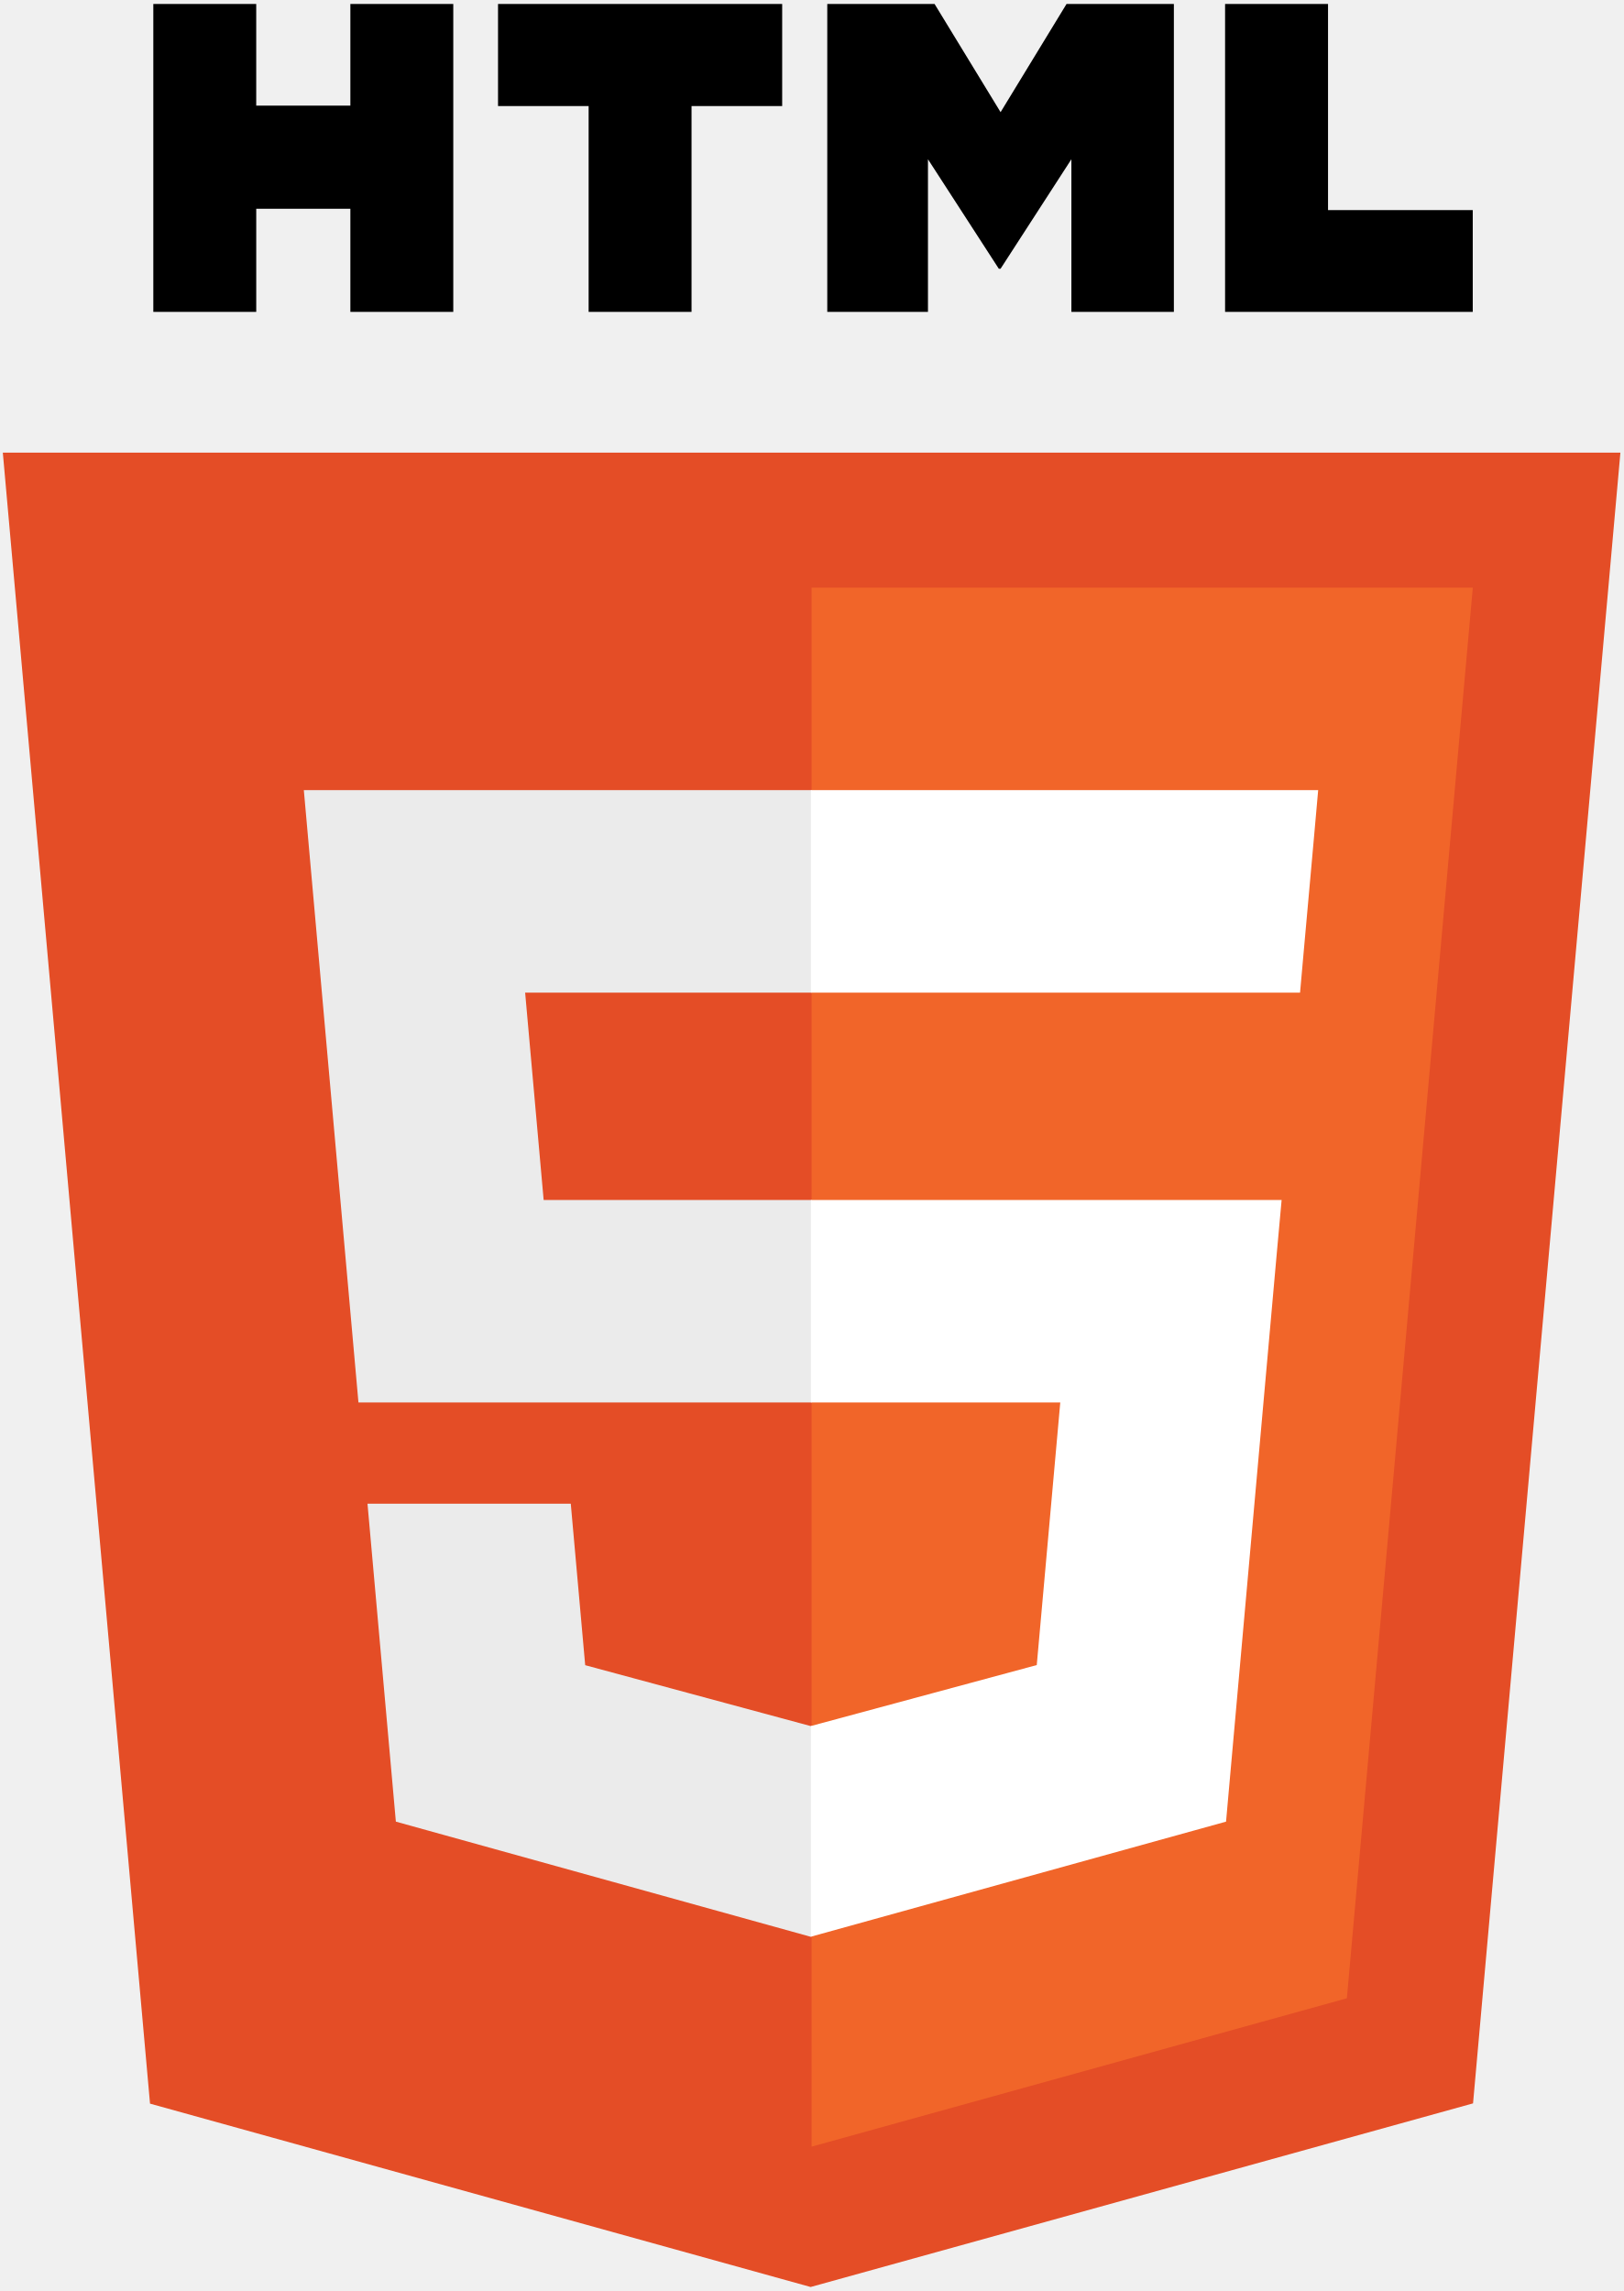
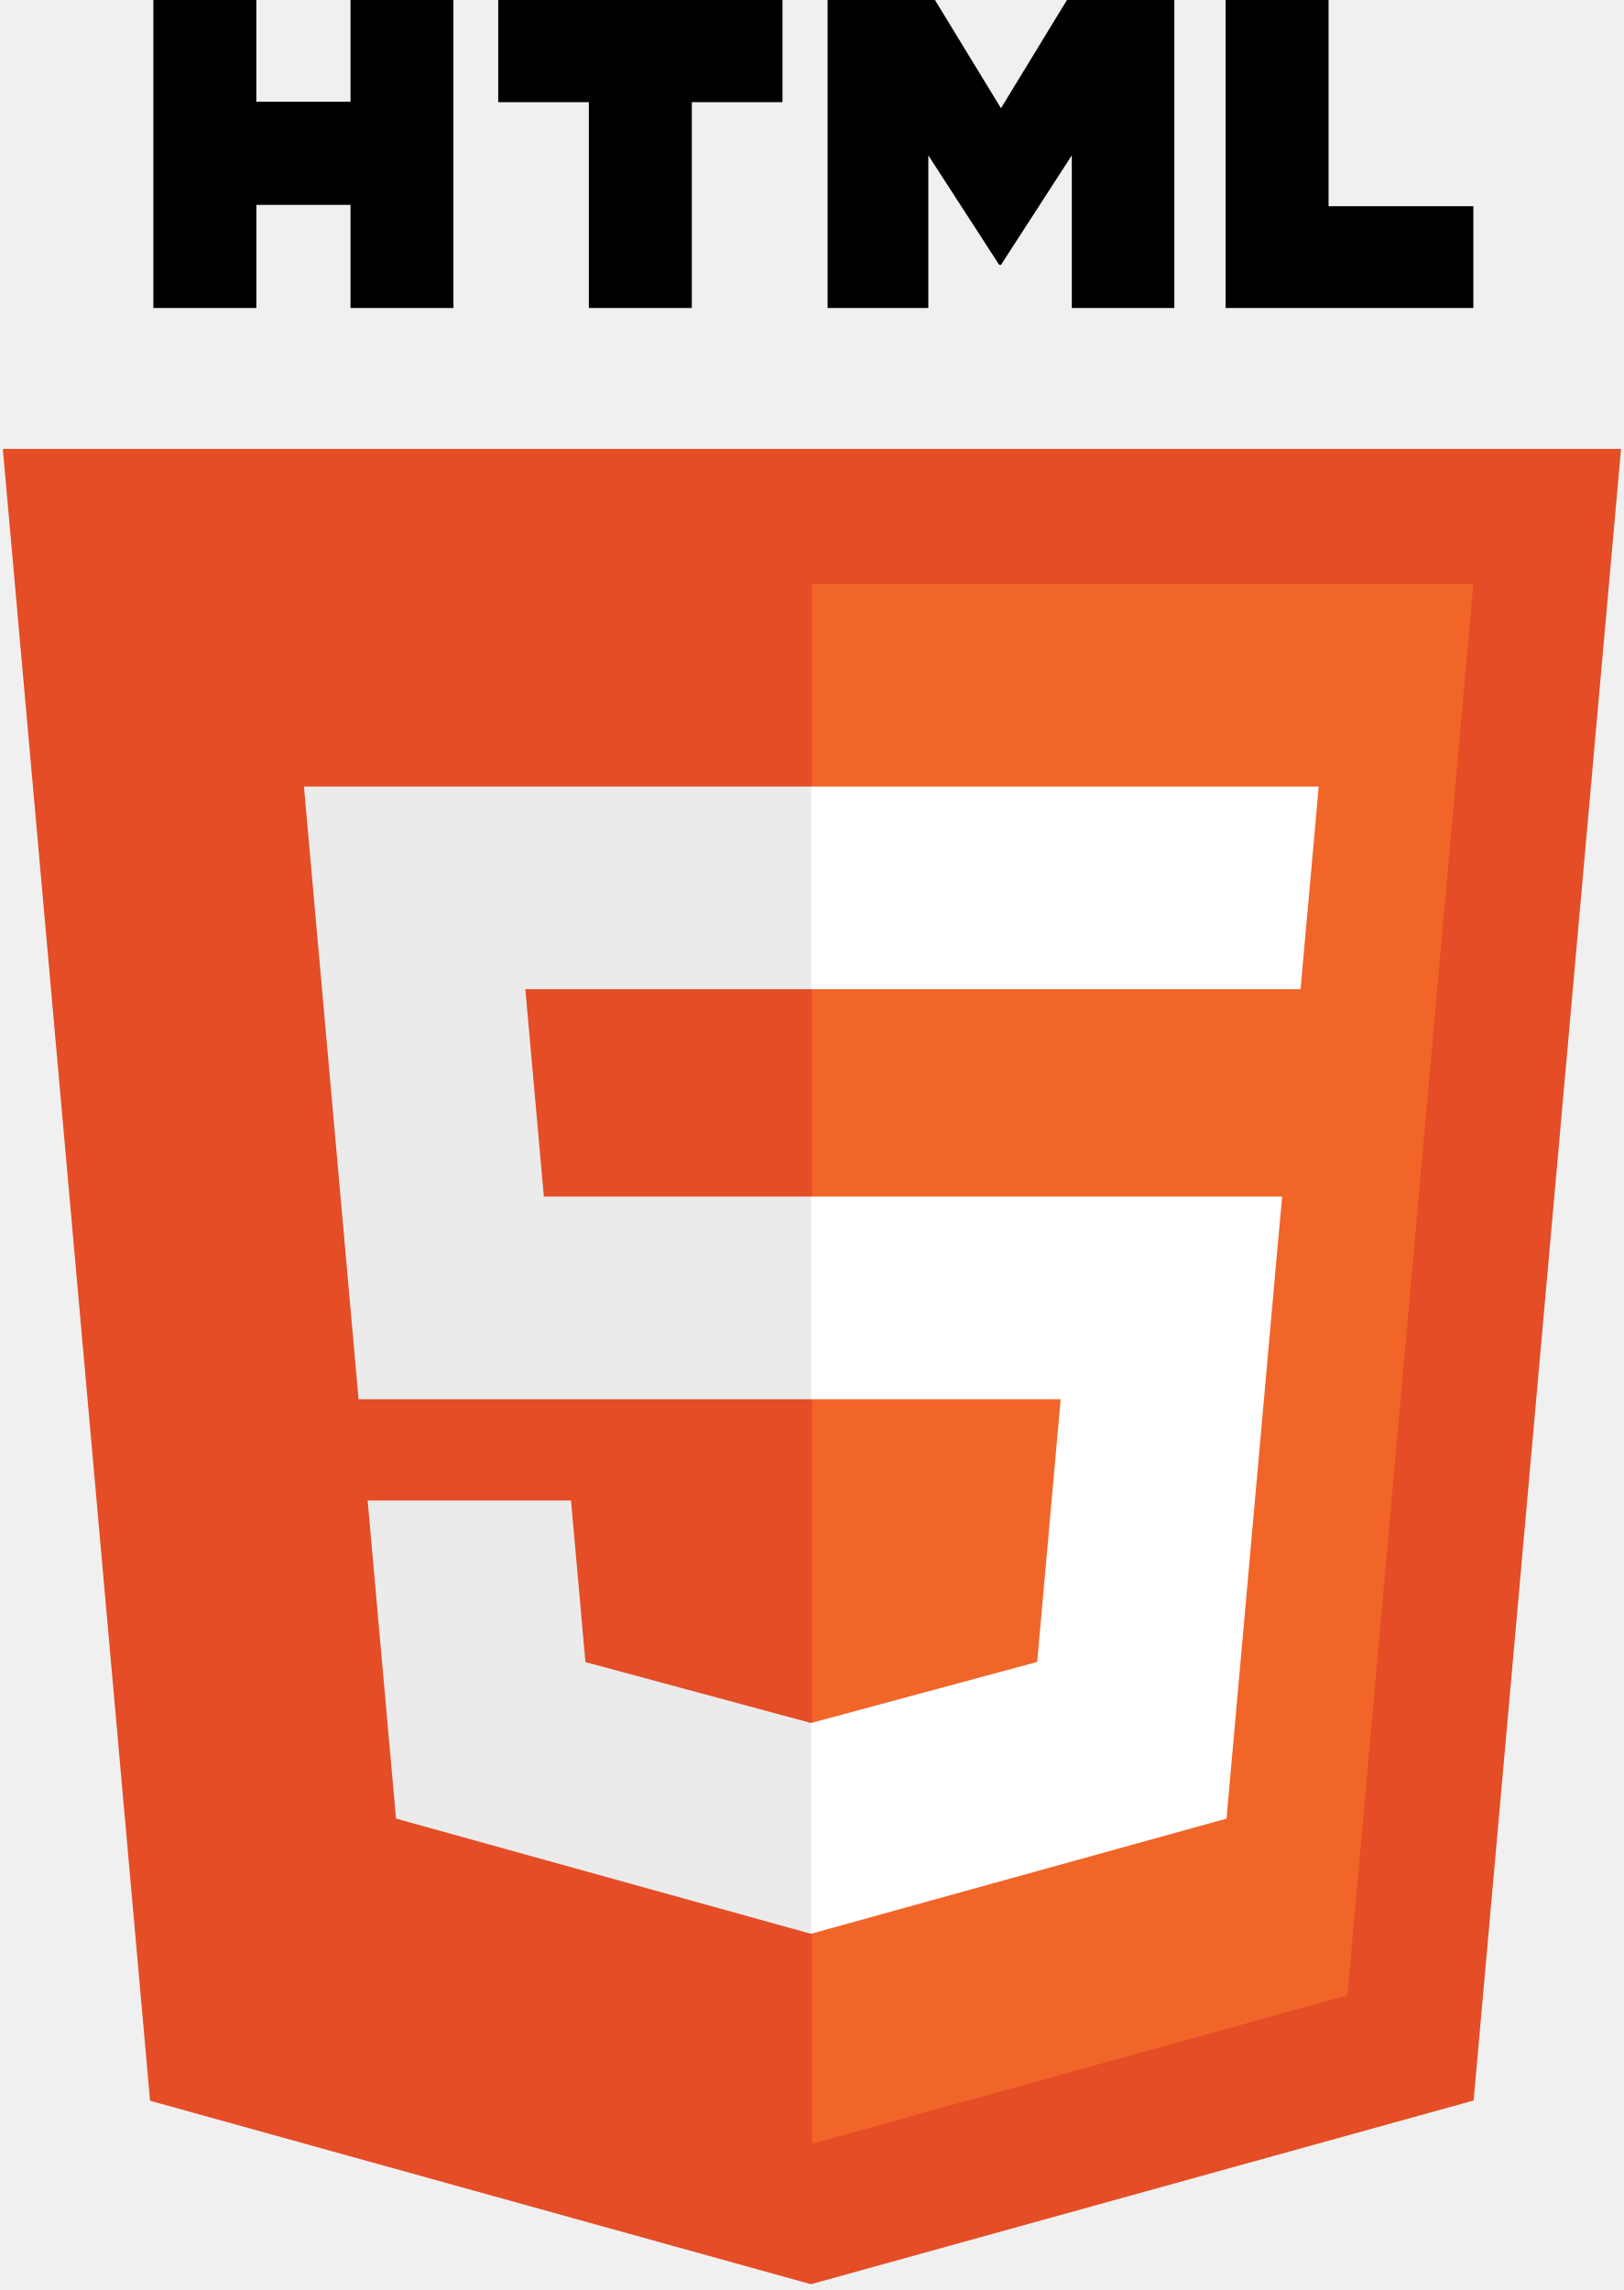
- <svg width="256" preserveAspectRatio="xMidYMid">
+ <svg xmlns="http://www.w3.org/2000/svg" width="256" height="361" viewBox="0 0 256 361" preserveAspectRatio="xMidYMid">
  <path d="M255.555 70.766l-23.24 260.36-104.47 28.962L23.66 331.166.445 70.766h255.11z" fill="#E44D26" />
  <path d="M128 337.95l84.417-23.403 19.86-222.49H128V337.95z" fill="#F16529" />
  <path d="M82.82 155.932H128v-31.937H47.917l.764 8.568 7.85 88.01H128v-31.937H85.74l-2.92-32.704zM90.018 236.542h-32.06l4.474 50.146 65.42 18.16.148-.04V271.58l-.14.037-35.568-9.604-2.274-25.47z" fill="#EBEBEB" />
  <path d="M24.18 0h16.23v16.035h14.847V0h16.23v48.558h-16.23v-16.26H40.412v16.26H24.18V0zM92.83 16.103H78.544V0h44.814v16.103h-14.295v32.455h-16.23V16.103zM130.47 0h16.923l10.41 17.062L168.203 0h16.93v48.558h-16.164V24.49l-11.167 17.265h-.28L146.35 24.49v24.068h-15.88V0zM193.21 0h16.235v32.508h22.824v16.05h-39.06V0z" />
  <path d="M127.89 220.573h39.327l-3.708 41.42-35.62 9.614v33.226l65.472-18.145.48-5.396 7.506-84.08.78-8.576H127.89v31.937zM127.89 155.854v.078h77.143l.64-7.178 1.456-16.19.762-8.57H127.89v31.86z" fill="#FFF" />
</svg>
